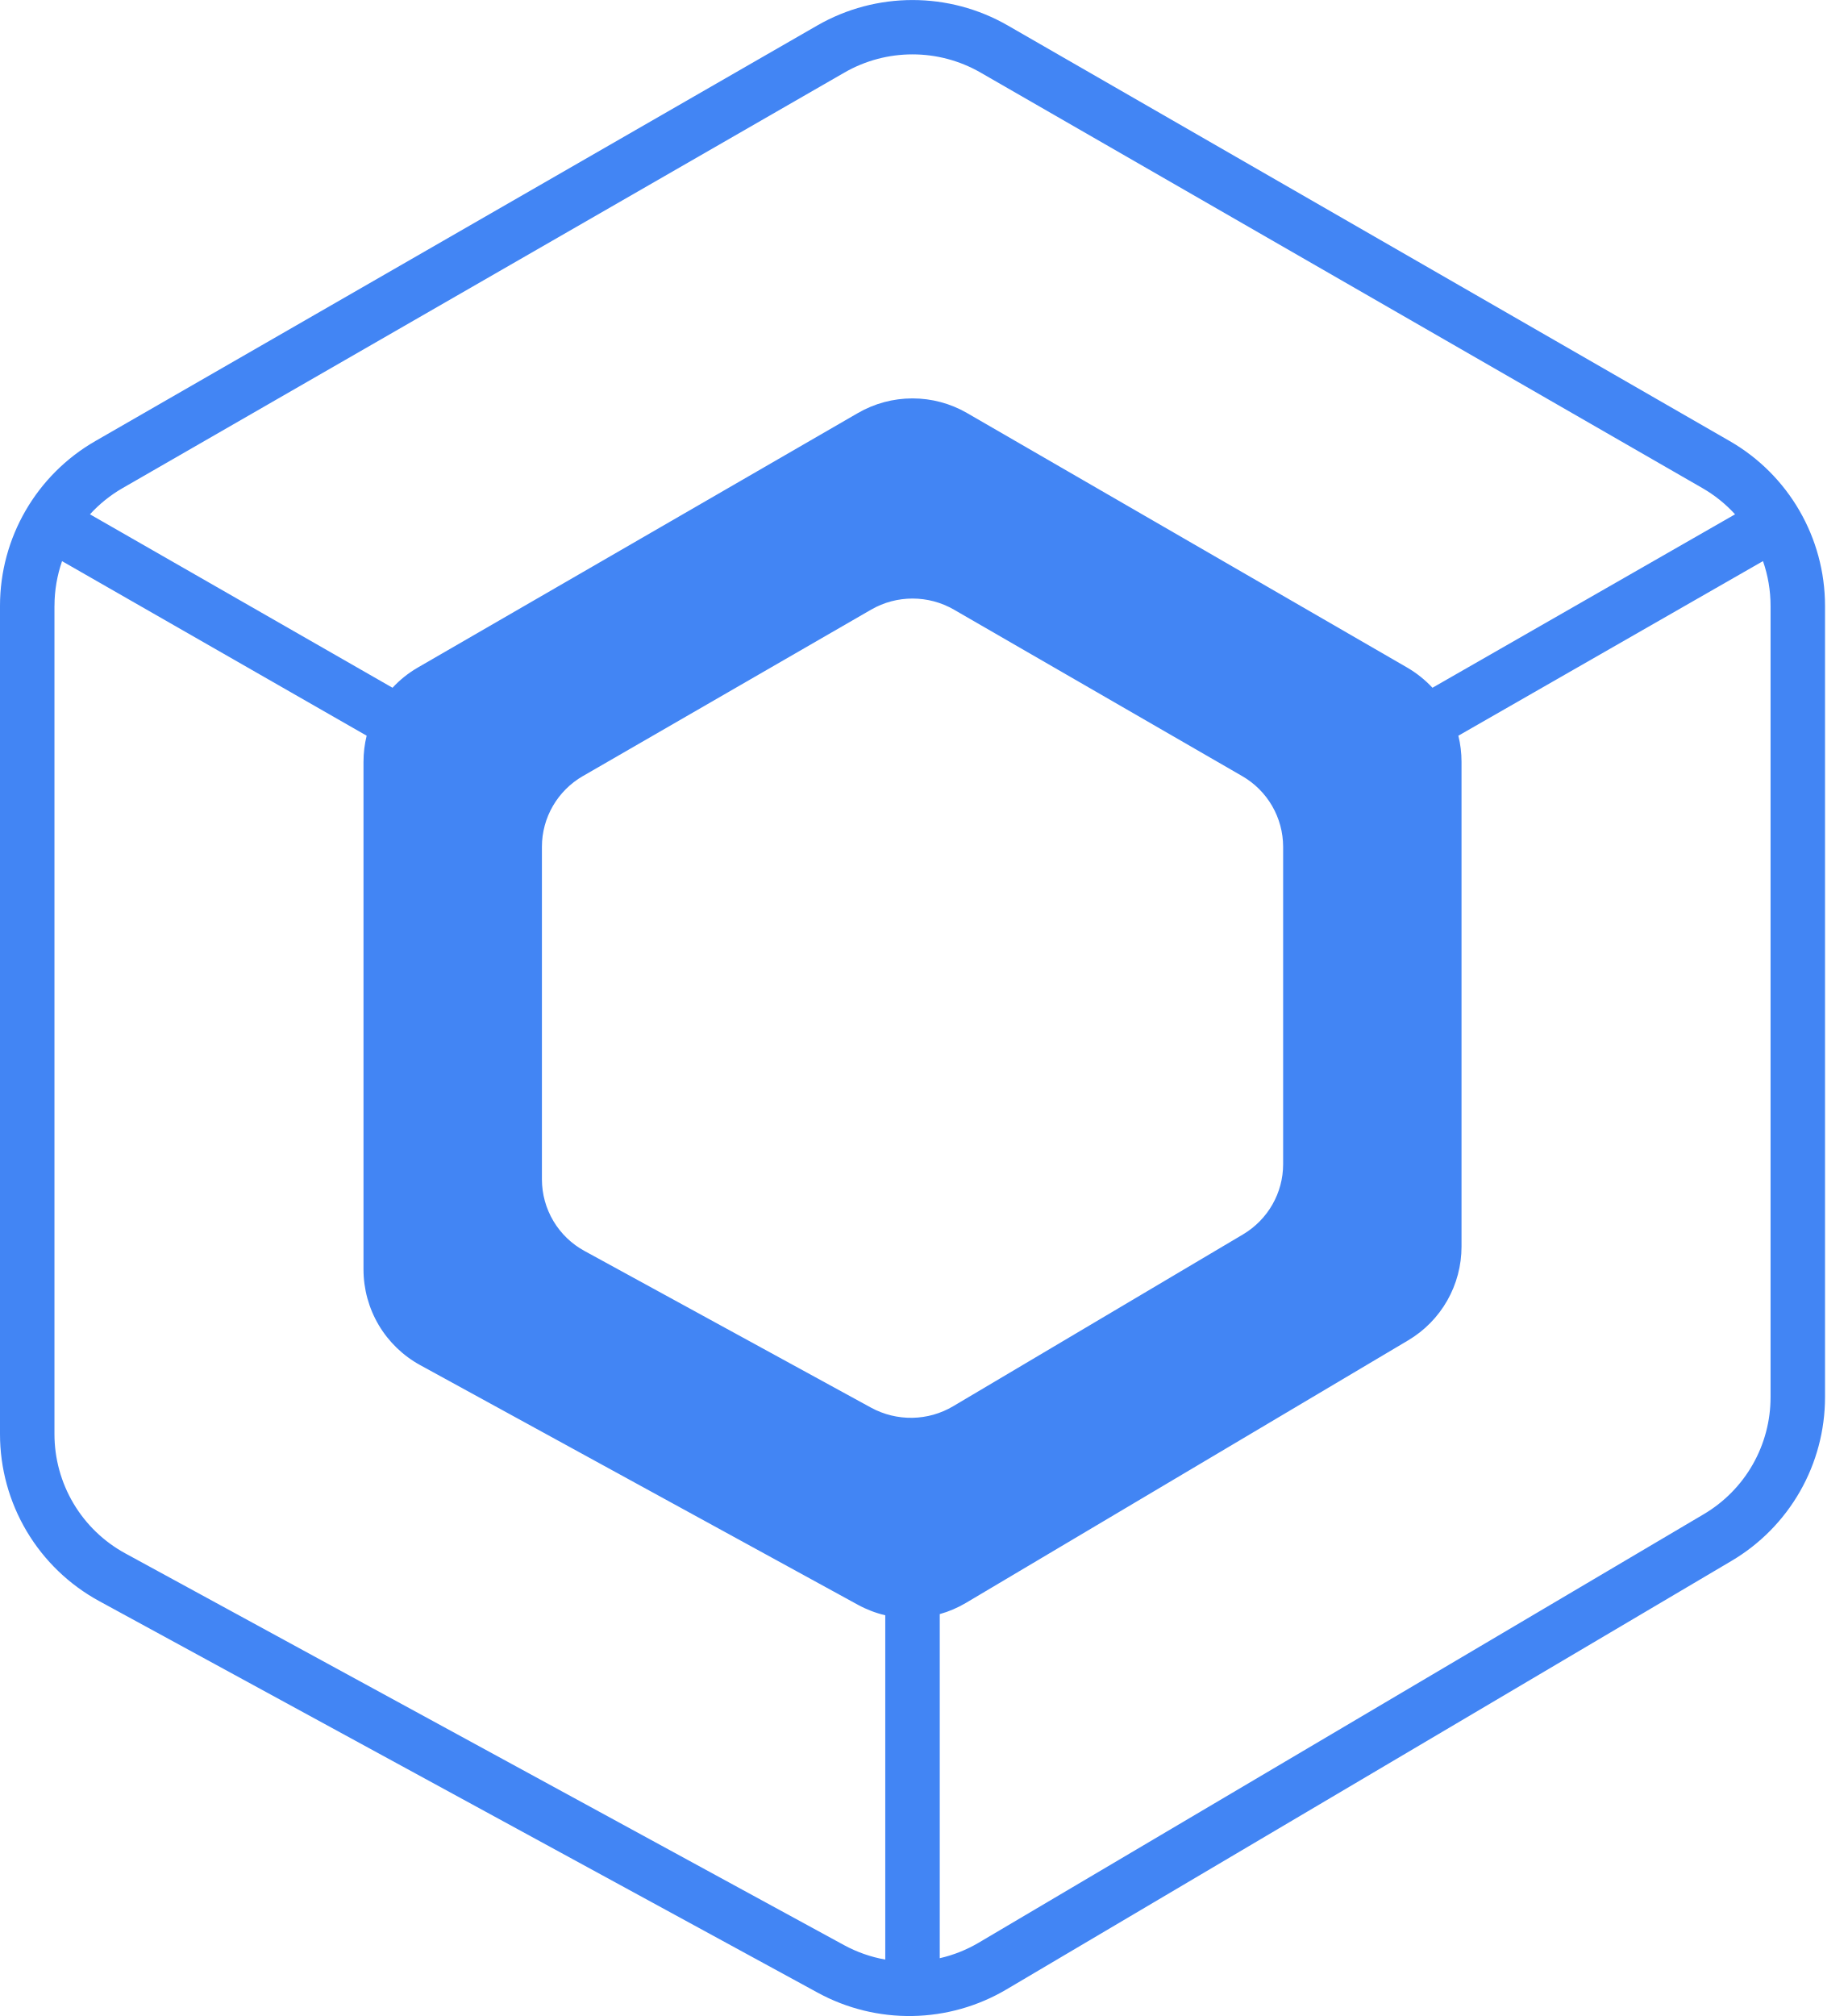
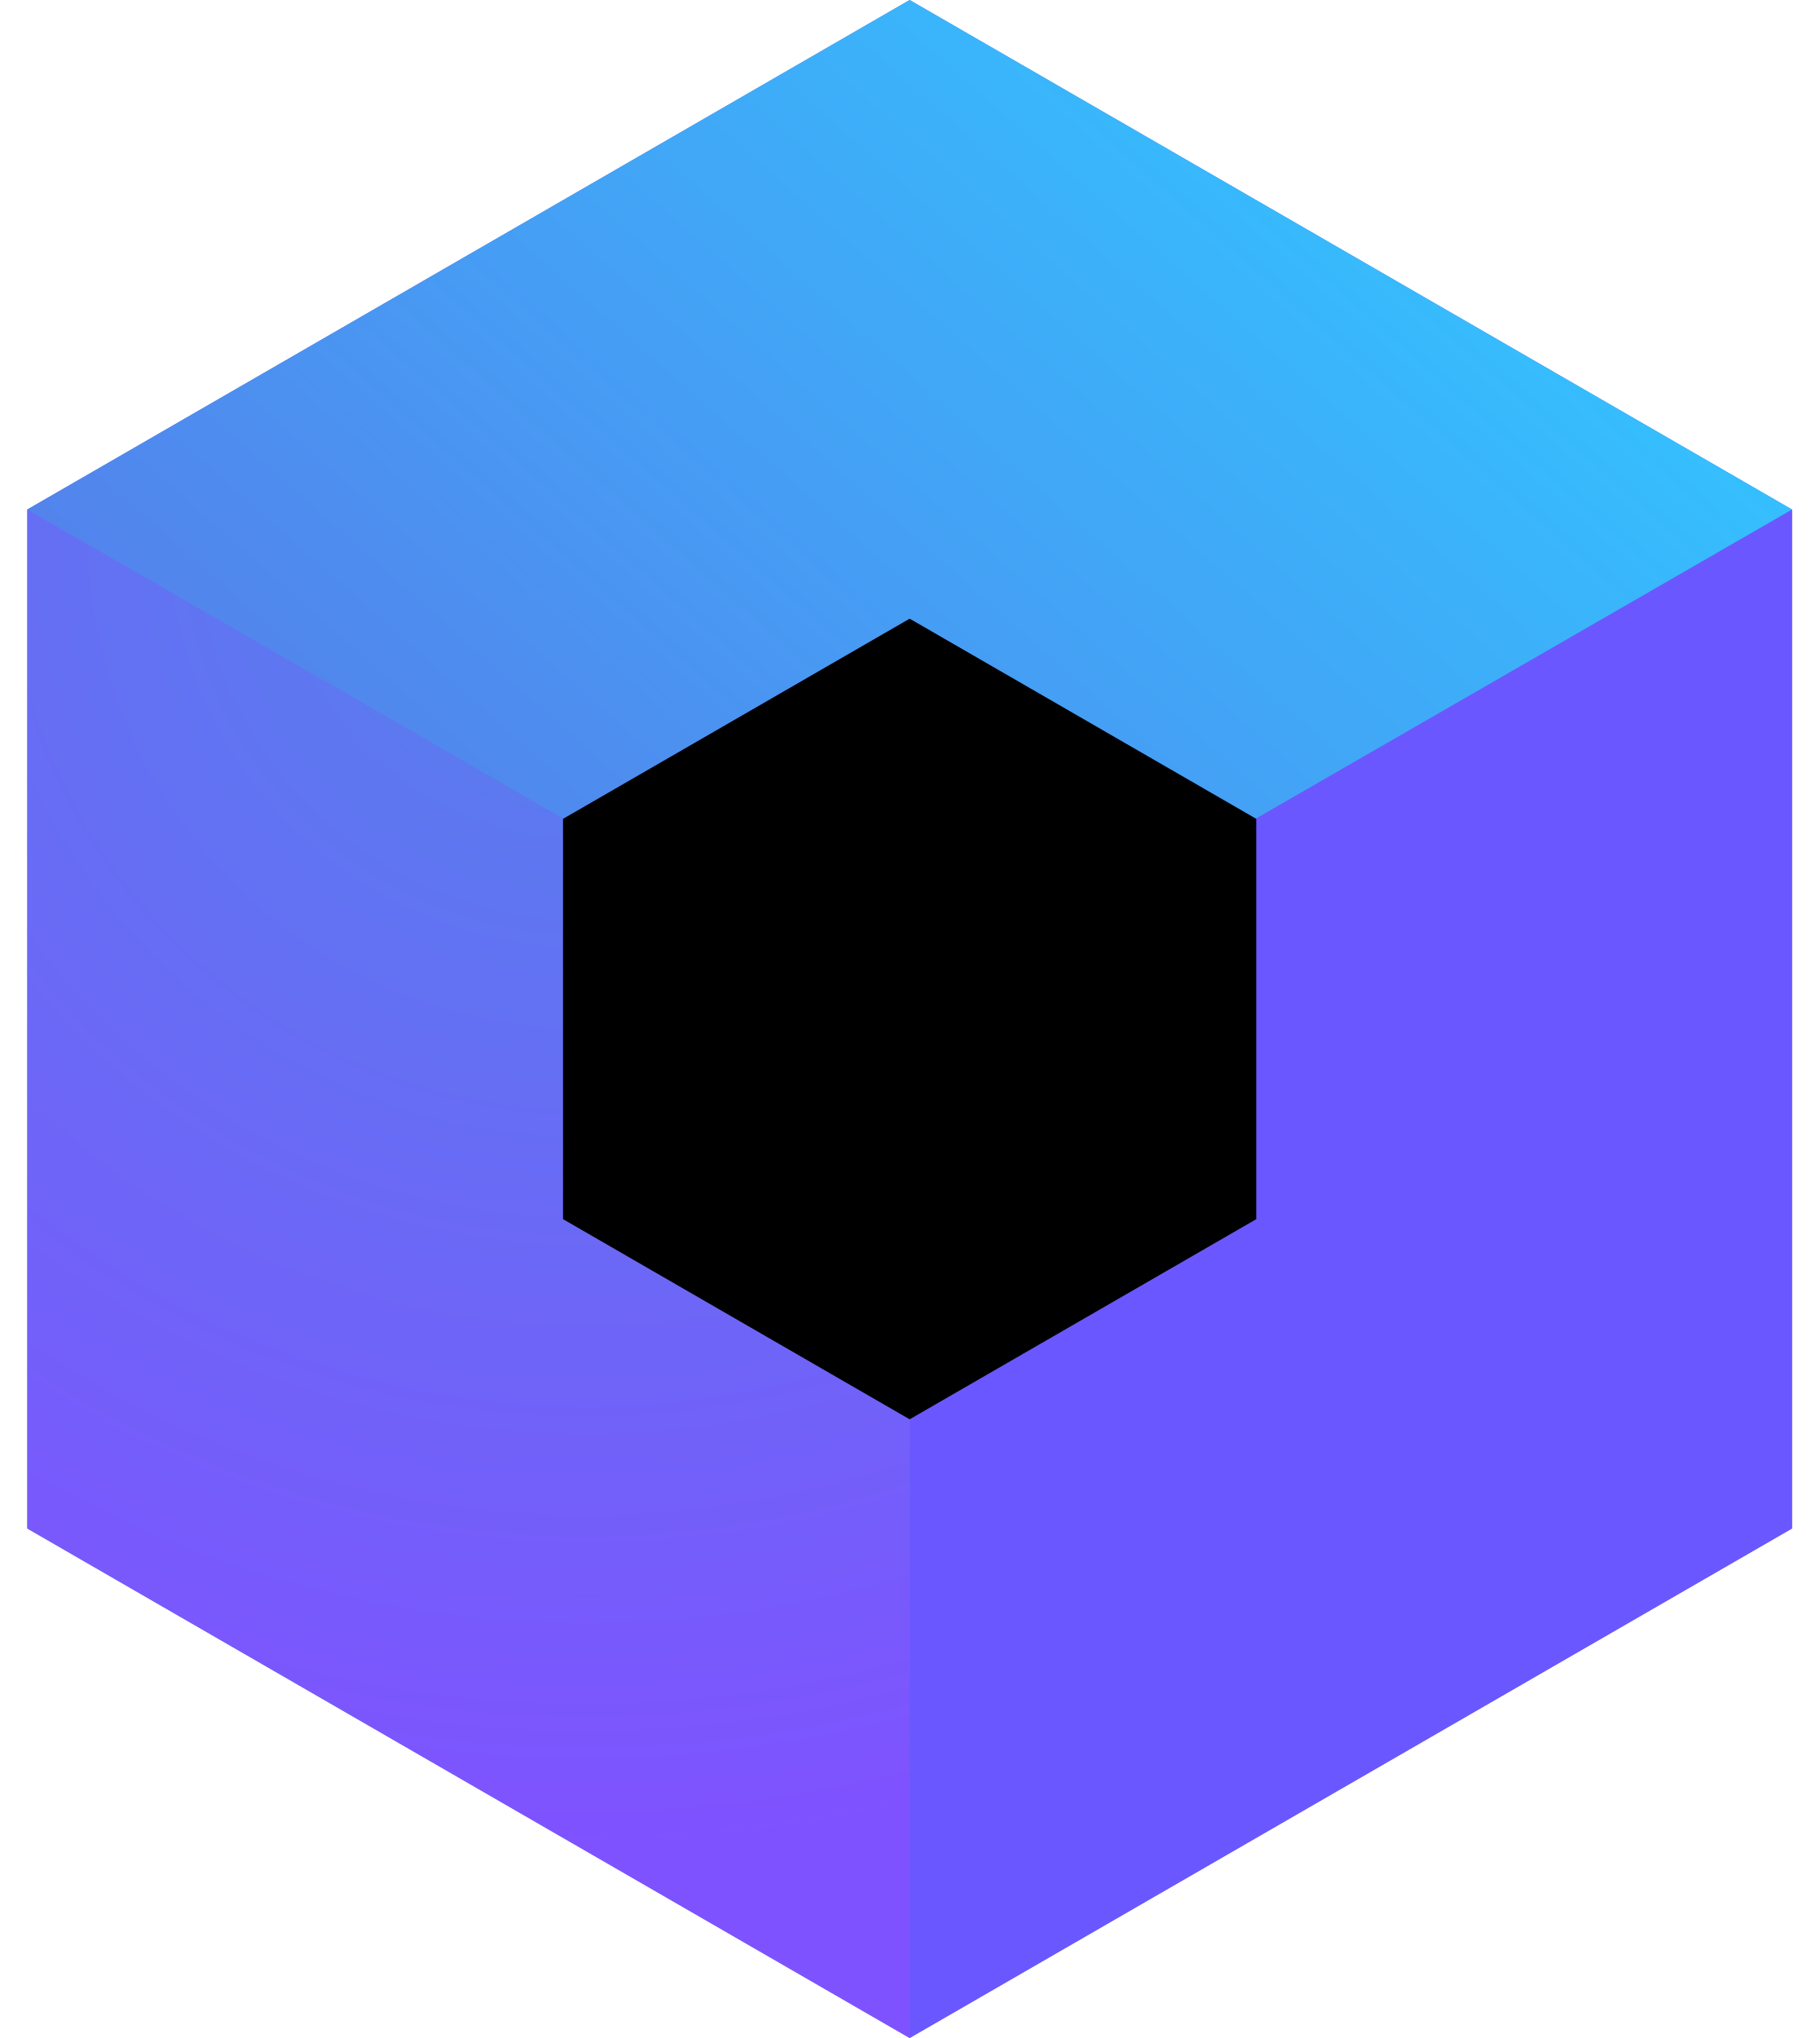
- <svg xmlns="http://www.w3.org/2000/svg" width="55" height="60" fill="none" viewBox="0 0 55 60">
-   <path fill="#4285F4" fill-rule="evenodd" d="M29.188 2.16a4.062 4.062 0 0 0-4.053 0L3.649 14.527a4.047 4.047 0 0 0-.971.78l9.006 5.162c.217-.235.47-.438.755-.603l13.099-7.574a3.243 3.243 0 0 1 1.623-.435c.57 0 1.13.15 1.623.435l13.099 7.574c.284.165.538.369.756.603l9.007-5.162a4.046 4.046 0 0 0-.971-.78L29.188 2.16ZM52.477 16.7 43.41 21.896c.062.251.094.512.094.778v14.428a3.244 3.244 0 0 1-.425 1.605c-.278.489-.679.897-1.163 1.184L28.753 47.705a3.241 3.241 0 0 1-.78.334v10.241a4.056 4.056 0 0 0 1.158-.461l21.584-12.754a4.043 4.043 0 0 0 1.456-1.477c.349-.611.532-1.302.532-2.005V18.031c0-.46-.079-.909-.225-1.331ZM1.622 18.031c0-.46.079-.908.225-1.33l9.067 5.195c-.062.251-.094.512-.094.778v15.108c0 .582.157 1.153.453 1.654.297.501.723.912 1.233 1.192l13.033 7.135c.26.141.532.245.812.311v10.247a4.059 4.059 0 0 1-1.23-.432L3.732 46.233a4.043 4.043 0 0 1-1.543-1.485 4.044 4.044 0 0 1-.568-2.065V18.031ZM24.326.759a5.687 5.687 0 0 1 5.673 0L51.485 13.126a5.66 5.66 0 0 1 2.839 4.905V41.583a5.66 5.66 0 0 1-.745 2.805 5.66 5.66 0 0 1-2.038 2.067L29.957 59.21a5.686 5.686 0 0 1-2.794.79 5.687 5.687 0 0 1-2.819-.692L2.955 47.653a5.66 5.66 0 0 1-2.16-2.079A5.66 5.66 0 0 1 0 42.682V18.031a5.659 5.659 0 0 1 2.839-4.905L24.326.759ZM17.35 23.098l8.58-4.954c.762-.44 1.703-.44 2.465 0l8.58 4.954c.37.213.677.519.891.888.214.369.327.788.328 1.215v9.448c0 .856-.454 1.649-1.194 2.089l-8.629 5.115a2.468 2.468 0 0 1-1.214.344c-.428.007-.85-.097-1.226-.301L17.4 37.232a2.429 2.429 0 0 1-.927-.891 2.429 2.429 0 0 1-.342-1.239v-9.902c0-.866.465-1.667 1.219-2.103Z" clip-rule="evenodd" />
+ <svg xmlns="http://www.w3.org/2000/svg" width="50" height="56" fill="none" viewBox="0 0 50 56">
+   <defs>
+     <radialGradient id="a" cx="0" cy="0" r="1" gradientTransform="matrix(42.1315 0 0 42.1318 16.1306 14.4412)" gradientUnits="userSpaceOnUse">
+       <stop stop-color="#5383EC" />
+       <stop offset=".867" stop-color="#7F52FF" />
+     </radialGradient>
+     <linearGradient id="b" x1="37.172" x2="10.973" y1=".377" y2="30.035" gradientUnits="userSpaceOnUse">
+       <stop stop-color="#33C3FF" />
+       <stop offset=".878" stop-color="#5383EC" />
+     </linearGradient>
+   </defs>
+   <path fill="#6075F2" d="M49.25 14v28L25 56 .75 42V14L25 0l24.25 14Z" />
+   <path fill="#6B57FF" d="M34.5 22.5v11L25 39v17l24.25-14V14L34.5 22.5Z" />
+   <path fill="url(#a)" d="m25 39-9.5-5.5v-11L.75 14v28L25 56V39Z" />
+   <path fill="url(#b)" d="M15.5 22.5 25 17l9.5 5.5L49.25 14 25 0 .75 14l14.75 8.5Z" />
+   <path fill="#000" d="m25 17 9.526 5.5v11L25 39l-9.526-5.5v-11L25 17Z" />
</svg>
